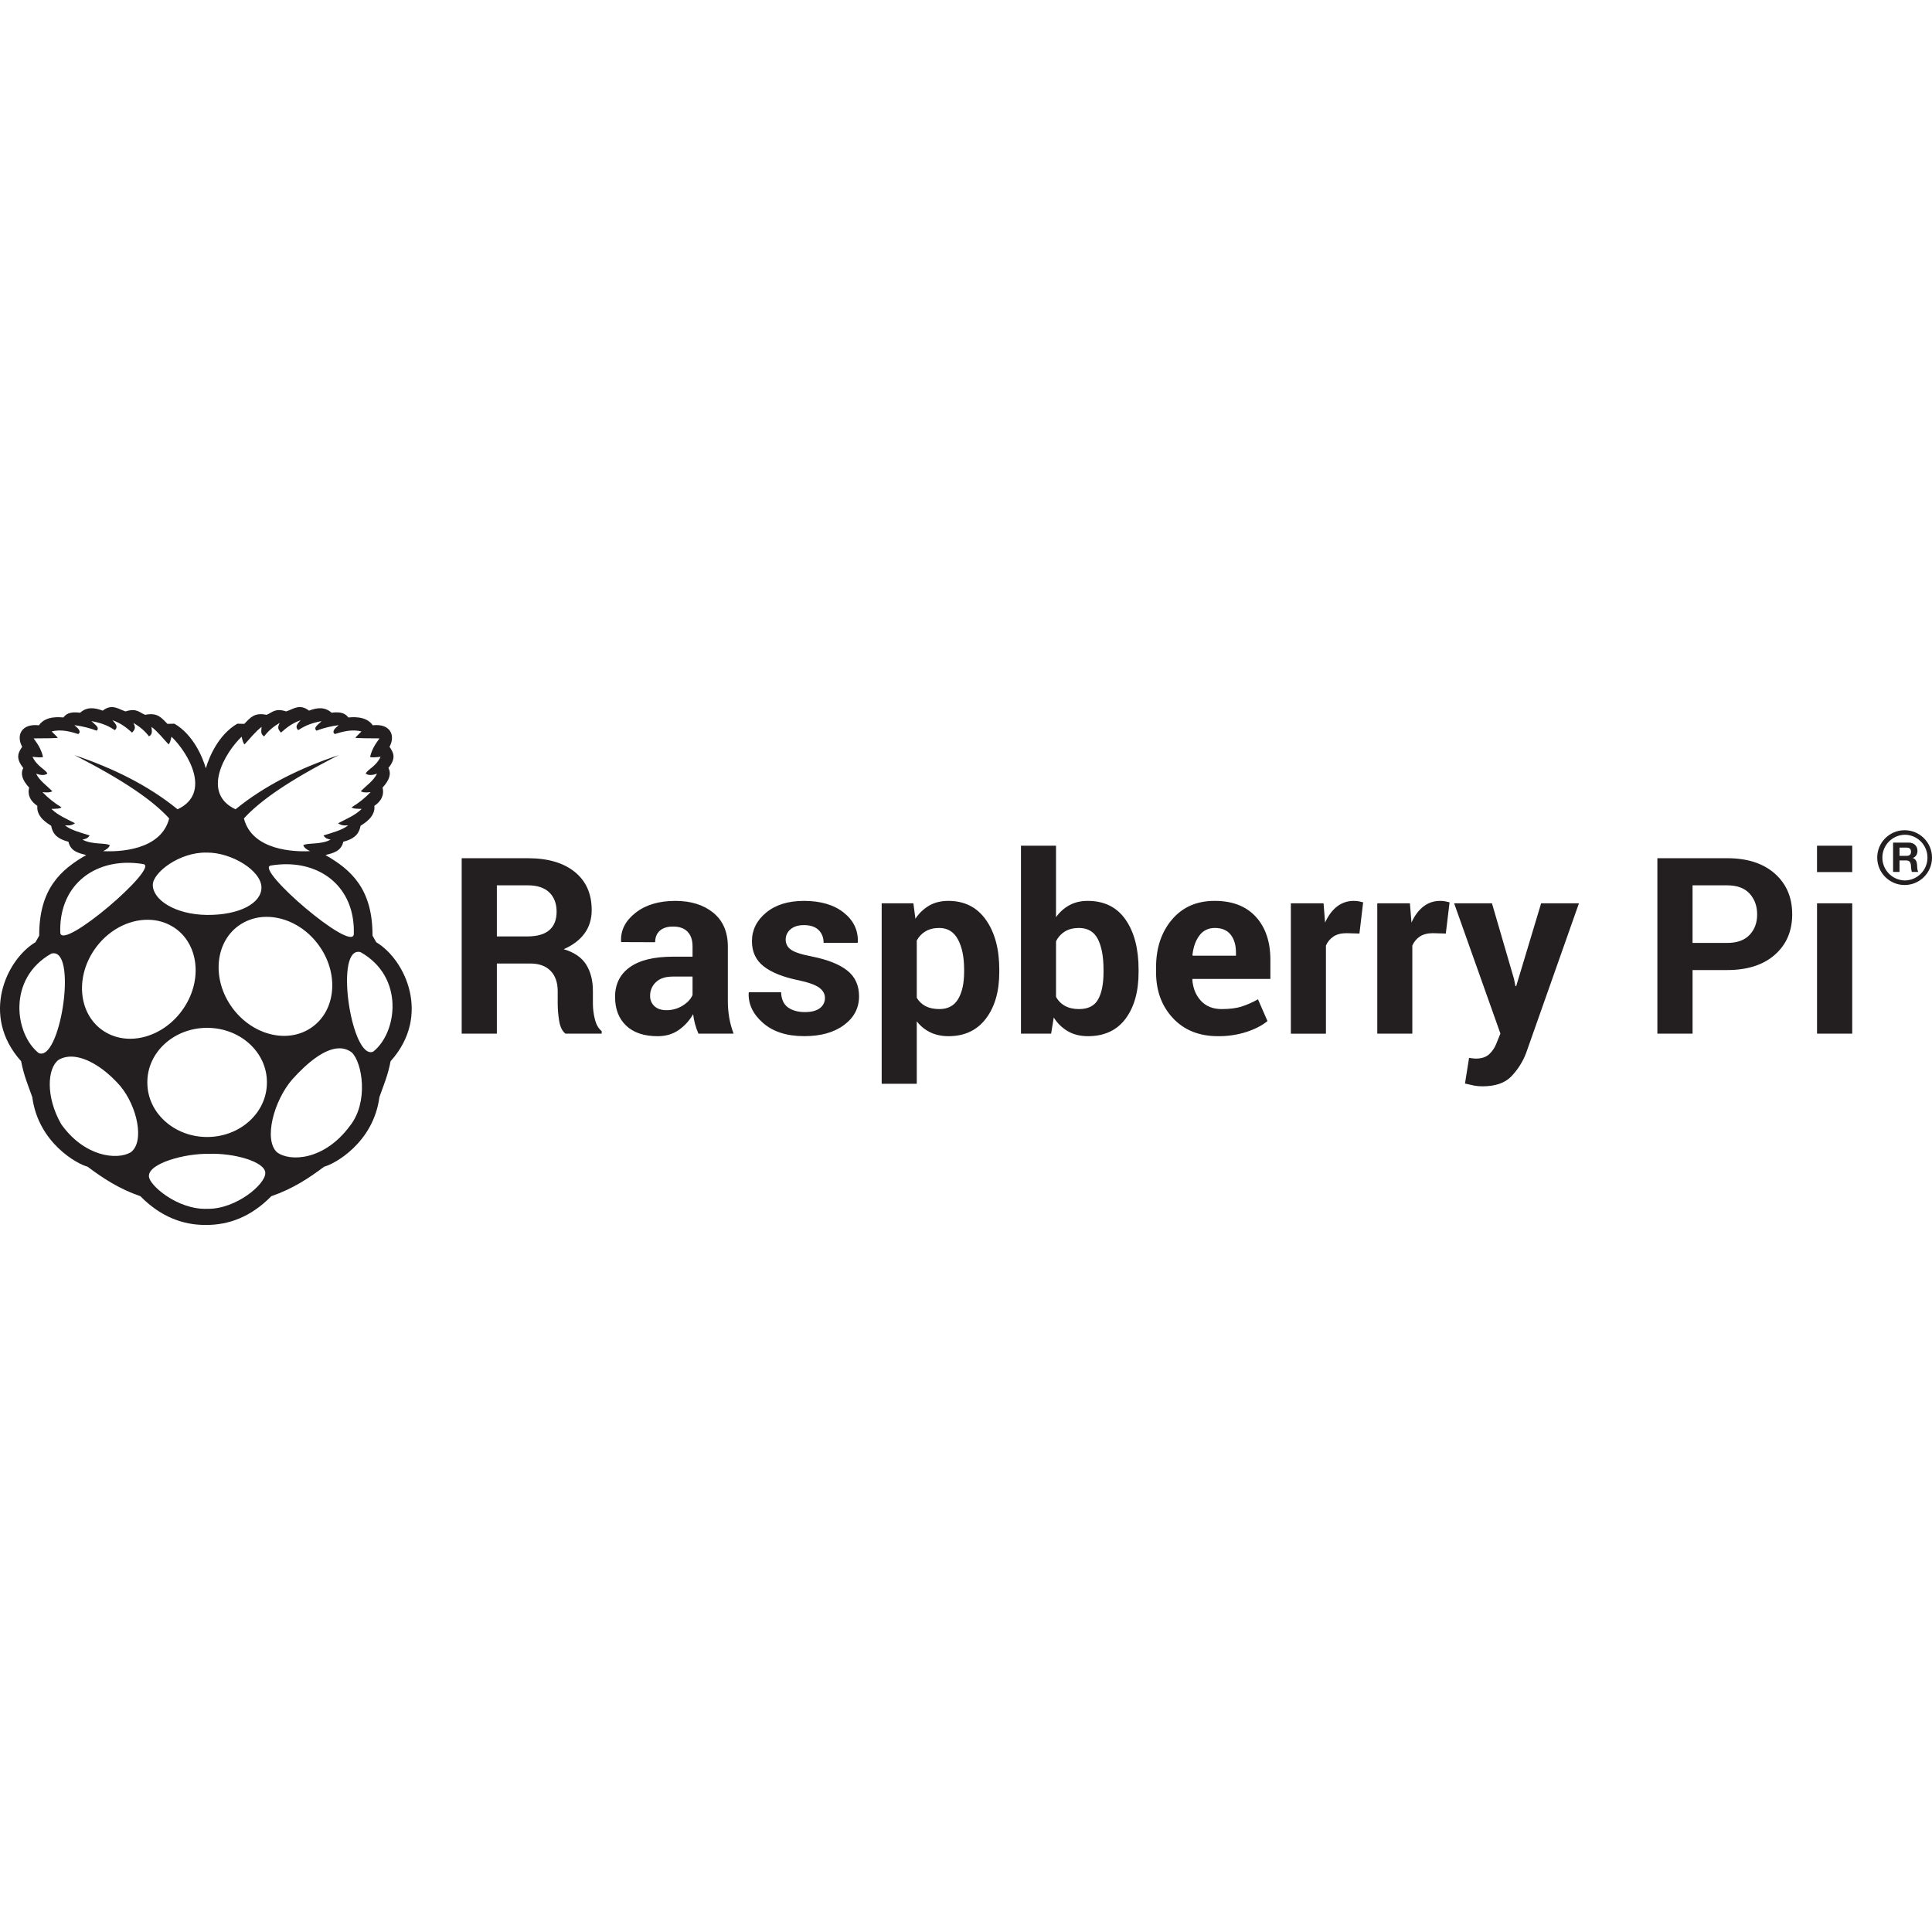
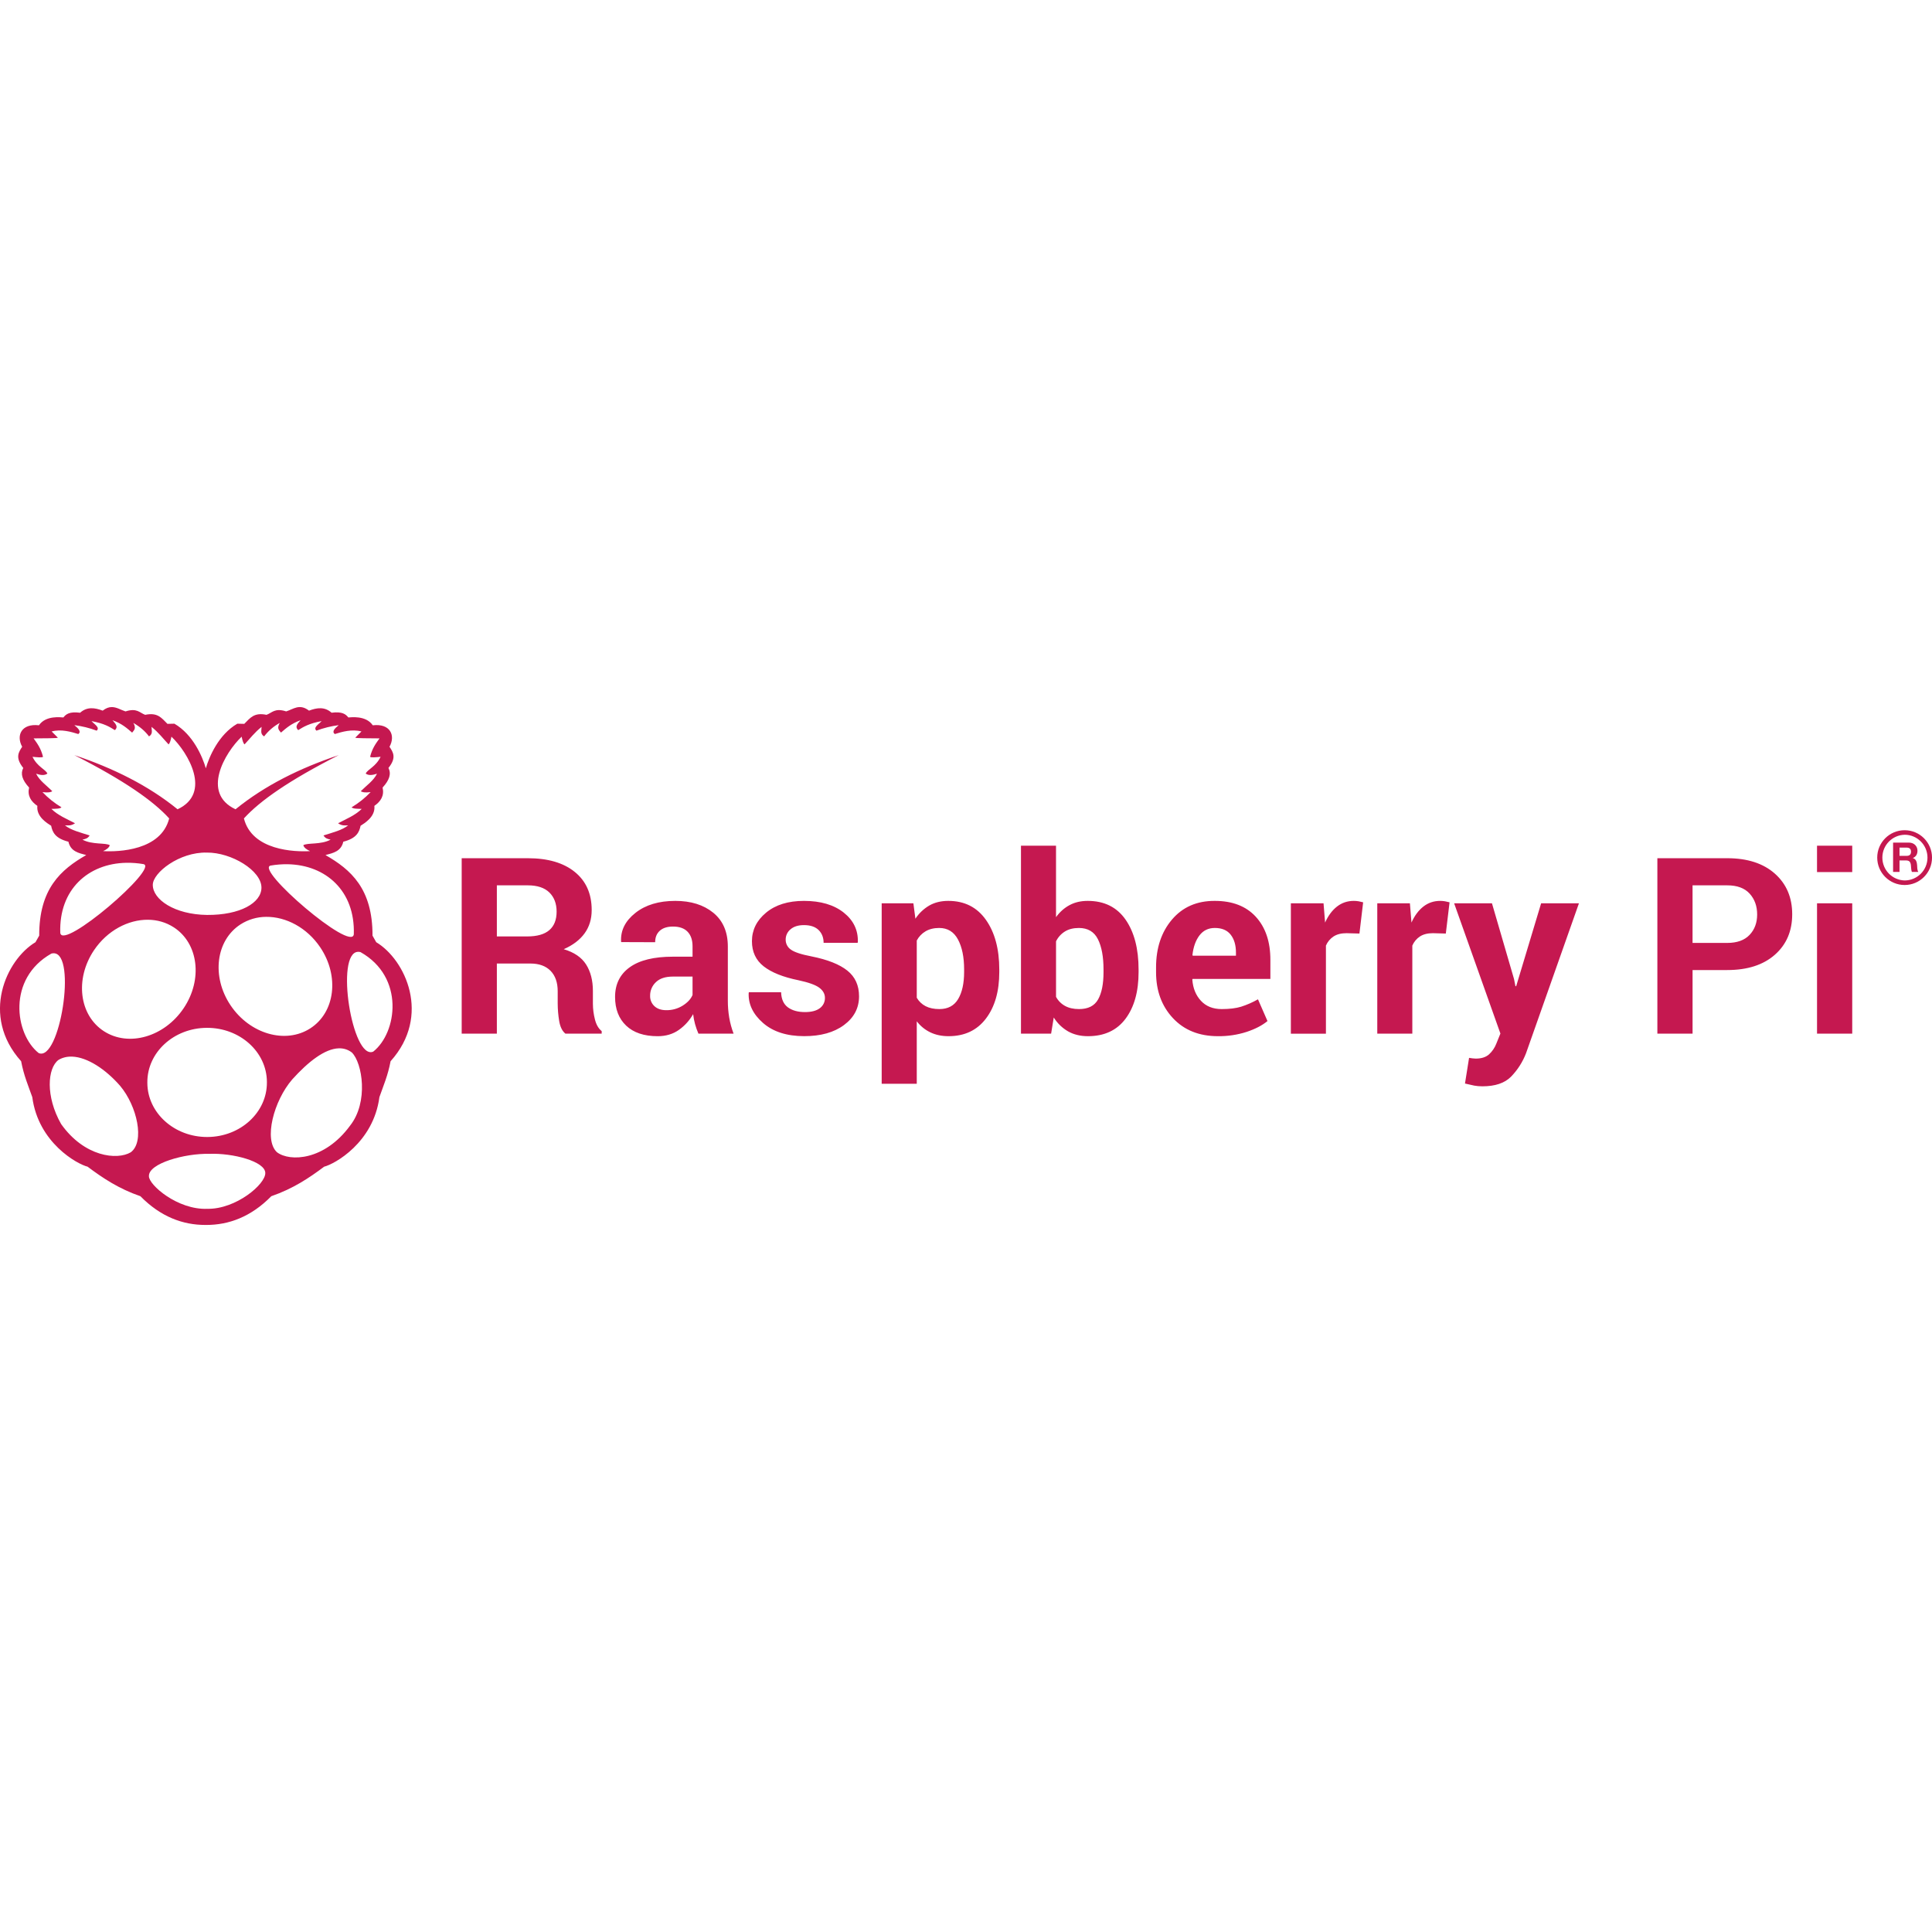
<svg xmlns="http://www.w3.org/2000/svg" viewBox="0 0 128 128">
-   <path fill="#231f20" d="M7.383 46.846c-.176.005-.364.068-.58.236-.527-.2-1.04-.27-1.496.139-.705-.091-.934.095-1.108.312-.155-.003-1.159-.157-1.619.52-1.157-.136-1.526.671-1.111 1.422-.236.36-.48.716.072 1.404-.195.383-.074.797.387 1.299-.123.538.118.918.547 1.213-.08.737.685 1.166.914 1.318.086.43.271.834 1.144 1.057.144.64.671.751 1.18.884-1.681.964-3.124 2.23-3.115 5.338l-.248.436c-1.93 1.155-3.663 4.867-.95 7.885.177.944.474 1.625.739 2.377.396 3.026 2.98 4.442 3.662 4.609.999.748 2.06 1.46 3.5 1.957 1.356 1.378 2.827 1.905 4.304 1.904h.065c1.478 0 2.949-.525 4.305-1.904 1.44-.498 2.503-1.208 3.502-1.957.68-.167 3.264-1.583 3.66-4.61.264-.751.563-1.432.74-2.376 2.714-3.018.977-6.731-.951-7.885l-.246-.436c.01-3.109-1.433-4.374-3.116-5.338.51-.134 1.036-.245 1.18-.884.874-.224 1.058-.629 1.145-1.057.229-.152.994-.582.914-1.318.428-.297.666-.675.545-1.213.46-.502.584-.916.388-1.3.554-.687.306-1.043.07-1.403.414-.751.049-1.558-1.109-1.422-.46-.677-1.464-.523-1.619-.52-.173-.217-.404-.404-1.11-.314-.457-.407-.968-.337-1.495-.137-.626-.486-1.038-.097-1.512.05-.757-.243-.93.09-1.303.227-.826-.172-1.077.203-1.474.598l-.461-.01c-1.247.724-1.867 2.198-2.086 2.955-.22-.757-.837-2.231-2.082-2.955l-.461.01c-.397-.395-.648-.77-1.475-.598-.372-.136-.544-.47-1.303-.226-.31-.097-.597-.297-.933-.287zm.068.869c.634.23.96.529 1.303.824.116-.155.297-.268.08-.643.45.256.788.557 1.039.893.279-.173.165-.413.166-.633.467.374.764.772 1.127 1.16.073-.05.137-.228.193-.51 1.114 1.065 2.69 3.747.405 4.811-1.944-1.58-4.265-2.726-6.838-3.588 3.307 1.68 5.23 3.036 6.283 4.194-.54 2.129-3.351 2.225-4.38 2.166.21-.097.385-.21.446-.389-.258-.18-1.173-.02-1.812-.373.245-.05.361-.098.476-.277-.604-.19-1.253-.354-1.636-.668.206.003.398.045.668-.139-.542-.286-1.118-.513-1.567-.951.28-.008.58-.005.668-.106a6.014 6.014 0 0 1-1.258-1.006c.392.047.556.007.65-.06-.372-.378-.845-.696-1.071-1.16.29.097.556.135.748-.01-.128-.282-.672-.45-.987-1.11.307.03.63.066.696 0-.142-.57-.385-.887-.623-1.22.655-.01 1.645.003 1.6-.053l-.405-.406c.64-.17 1.293.025 1.767.172.214-.166-.003-.375-.263-.59a6.508 6.508 0 0 1 1.478.365c.238-.211-.153-.422-.341-.633.84.157 1.195.378 1.548.598.256-.24.014-.448-.16-.658zm12.465 0c-.172.21-.414.415-.158.658.353-.221.71-.44 1.549-.598-.19.21-.58.422-.342.633a6.562 6.562 0 0 1 1.476-.365c-.259.214-.475.424-.261.59.474-.147 1.127-.342 1.767-.172l-.404.406c-.045.054.946.043 1.602.053-.24.332-.483.65-.625 1.22.065.066.389.03.695 0-.314.66-.86.828-.986 1.11.192.145.457.107.748.01-.226.464-.7.782-1.075 1.16.095.067.262.107.653.06a6.007 6.007 0 0 1-1.26 1.006c.088.101.39.098.67.106-.45.438-1.026.665-1.567.951.27.184.462.142.668.139-.381.314-1.031.478-1.634.668.114.179.227.227.472.277-.638.354-1.552.193-1.81.373.062.179.237.292.449.389-1.03.06-3.844-.037-4.383-2.166 1.053-1.158 2.975-2.515 6.283-4.194-2.574.86-4.896 2.009-6.838 3.588-2.285-1.064-.71-3.747.405-4.81.056.28.12.457.193.51.364-.389.66-.787 1.127-1.16.002.22-.11.459.168.632a3.288 3.288 0 0 1 1.037-.893c-.217.373-.036.487.08.641.343-.294.669-.592 1.301-.822zm106.27 7.289a1.815 1.815 0 1 0 0 3.63 1.815 1.815 0 0 0 0-3.63zm0 .3a1.514 1.514 0 0 1 0 3.028 1.514 1.514 0 0 1 0-3.027zm-.764.52v1.942h.426v-.76h.427c.215 0 .294.089.325.293.02.156.014.344.066.467h.426c-.076-.109-.073-.338-.08-.46-.014-.196-.074-.4-.283-.454v-.004c.214-.088.308-.26.308-.489 0-.293-.22-.535-.568-.535h-1.047zm-57.78.205v12.453h1.997l.175-1.07a2.716 2.716 0 0 0 .954.922c.374.21.812.316 1.312.316 1.086 0 1.917-.388 2.492-1.158.575-.772.862-1.8.862-3.088v-.168c0-1.377-.287-2.48-.862-3.308-.576-.828-1.412-1.242-2.508-1.242-.452 0-.853.092-1.2.279-.35.186-.65.453-.9.799v-4.735h-2.321zm52.74 0v1.748h2.333V56.03h-2.332zm5.466.127h.466c.191 0 .295.082.295.27 0 .195-.103.277-.295.277h-.466v-.547zm-112.143.33c1.62-.017 3.625 1.19 3.617 2.328-.007 1.005-1.41 1.818-3.605 1.803-2.151-.026-3.6-1.022-3.594-1.996.004-.8 1.758-2.181 3.582-2.135zm16.883.373v11.623h2.33v-4.646h2.22c.575 0 1.02.161 1.337.482.316.324.474.774.474 1.354v.822a7.185 7.185 0 0 0 .096 1.135c.064.398.203.683.416.853h2.402v-.168c-.212-.17-.363-.431-.45-.785a4.234 4.234 0 0 1-.132-1.02v-.853c0-.697-.15-1.282-.45-1.756-.301-.474-.797-.81-1.483-1.013.606-.265 1.066-.615 1.38-1.047.315-.43.473-.946.473-1.547 0-1.08-.374-1.923-1.123-2.527-.747-.605-1.782-.907-3.107-.907h-4.383zm79.217 0v11.623h2.332v-4.214h2.299c1.336 0 2.387-.338 3.154-1.014.767-.676 1.148-1.569 1.148-2.682 0-1.112-.381-2.009-1.148-2.691-.767-.68-1.818-1.022-3.154-1.022h-4.631zm-101.432.303a6.09 6.09 0 0 1 1.12.086c1.126.187-5.4 5.8-5.5 4.547-.091-2.858 1.845-4.586 4.38-4.633zm10.688.096c2.534.046 4.47 1.775 4.38 4.633-.1 1.252-6.627-4.36-5.5-4.547a6.145 6.145 0 0 1 1.12-.086zm13.857 1.398h2.05c.629 0 1.104.157 1.427.471.32.315.482.738.482 1.27 0 .543-.162.951-.484 1.228-.322.277-.81.416-1.465.416h-2.01v-3.385zm79.219 0h2.299c.655 0 1.148.183 1.48.547.333.366.5.826.5 1.385 0 .548-.167.998-.502 1.351-.336.355-.83.532-1.478.532h-2.3v-3.815zm-67.397 1.03c-1.09 0-1.97.265-2.64.794-.672.53-.988 1.158-.952 1.887l.008.049 2.25.008c0-.326.103-.577.309-.762.205-.183.496-.275.875-.275.425 0 .747.115.965.343.219.228.328.55.328.965v.688H44.58c-1.25 0-2.202.23-2.853.697-.652.465-.977 1.123-.977 1.969 0 .803.245 1.436.734 1.902.49.466 1.186.7 2.09.7.543 0 1.011-.14 1.403-.417a3.216 3.216 0 0 0 .945-1.045 4.33 4.33 0 0 0 .13.67 4.888 4.888 0 0 0 .221.623h2.33a5.668 5.668 0 0 1-.29-1.062 6.69 6.69 0 0 1-.092-1.143v-3.566c0-.969-.322-1.715-.965-2.24-.644-.524-1.483-.785-2.516-.785zm8.526 0c-1.05 0-1.884.26-2.51.779-.625.518-.938 1.15-.938 1.894 0 .702.26 1.258.778 1.664.52.407 1.29.715 2.31.922.672.145 1.13.31 1.377.496.247.186.37.41.371.664a.823.823 0 0 1-.34.692c-.225.17-.553.256-.984.256-.463 0-.839-.104-1.125-.31-.288-.21-.44-.545-.455-1.007h-2.133l-.015.05c-.032.743.286 1.407.953 1.99.668.582 1.578.872 2.728.872 1.09 0 1.968-.243 2.633-.736.665-.492.998-1.126.998-1.904 0-.723-.259-1.291-.775-1.703-.517-.414-1.306-.727-2.37-.94-.692-.133-1.15-.285-1.376-.455a.785.785 0 0 1-.34-.654.87.87 0 0 1 .324-.69c.215-.184.51-.275.889-.275.425 0 .749.11.97.326.22.22.33.5.33.846h2.252l.016-.047c.027-.788-.287-1.44-.938-1.957-.651-.515-1.53-.773-2.63-.773zm9.562 0c-.48 0-.9.101-1.258.306a2.76 2.76 0 0 0-.922.875l-.134-1.021h-2.1v11.957h2.324v-4.14a2.479 2.479 0 0 0 .903.735c.35.167.751.252 1.203.252 1.06 0 1.885-.388 2.476-1.166.59-.776.885-1.803.885-3.08v-.168c0-1.363-.297-2.461-.887-3.297-.59-.835-1.42-1.253-2.49-1.253zm17.658 0c-1.186-.006-2.132.406-2.838 1.236-.705.83-1.056 1.887-1.056 3.17v.32c0 1.23.372 2.243 1.117 3.041s1.74 1.197 2.984 1.197h.002a5.988 5.988 0 0 0 1.899-.285c.57-.19 1.03-.428 1.38-.717l-.63-1.441a5.91 5.91 0 0 1-1.117.49c-.341.104-.77.157-1.286.157-.58 0-1.04-.184-1.377-.55-.338-.365-.526-.83-.57-1.398l.016-.049h5.156V63.59c0-1.198-.322-2.149-.965-2.852-.644-.702-1.55-1.052-2.715-1.052zm9.205 0c-.42 0-.793.126-1.115.378-.322.253-.583.607-.785 1.059l-.103-1.277h-2.165v8.638h2.323v-5.836a1.367 1.367 0 0 1 .511-.609c.224-.143.508-.213.854-.213l.855.024.246-2.069a4.05 4.05 0 0 0-.298-.068 1.85 1.85 0 0 0-.323-.027zm5.723 0c-.42 0-.793.126-1.115.378-.321.253-.584.607-.785 1.059l-.104-1.277h-2.162v8.636h2.322v-5.834a1.365 1.365 0 0 1 .51-.609c.225-.143.508-.213.856-.213l.853.024.248-2.069a4.584 4.584 0 0 0-.3-.068 1.85 1.85 0 0 0-.323-.027zm.926.16 3.066 8.629-.271.67a1.886 1.886 0 0 1-.48.707c-.208.187-.501.283-.885.283a1.6 1.6 0 0 1-.215-.016l-.225-.033-.271 1.701c.24.059.442.104.609.137.168.031.35.047.547.047.842 0 1.473-.212 1.892-.635a4.578 4.578 0 0 0 .998-1.56l3.504-9.93h-2.505l-1.653 5.492h-.049l-.095-.48-1.461-5.012H96.34zm24.043 0v8.636h2.332v-8.636h-2.332zm-102.75.898c1.317-.014 2.71.717 3.588 2.026 1.276 1.901.98 4.302-.662 5.36-1.64 1.06-4.007.377-5.284-1.525-1.275-1.902-.979-4.304.662-5.363a3.166 3.166 0 0 1 1.696-.498zm-7.82.192c.598.006 1.18.166 1.693.498h.002c1.641 1.058 1.938 3.46.662 5.36-1.278 1.904-3.642 2.587-5.283 1.528-1.641-1.058-1.938-3.46-.662-5.363.877-1.307 2.27-2.038 3.588-2.023zm52.41.544c.56 0 .973.255 1.244.76.272.508.408 1.167.408 1.983v.17c0 .757-.132 1.354-.395 1.796-.263.443-.678.665-1.242.665-.36 0-.665-.064-.914-.192a1.435 1.435 0 0 1-.586-.56v-3.79a1.545 1.545 0 0 1 .586-.613c.248-.144.548-.219.899-.219zm9.252 0c.595 0 1.018.25 1.265.745.248.495.371 1.165.371 2.011v.168c0 .782-.12 1.386-.359 1.81-.24.427-.66.64-1.262.64-.366 0-.677-.07-.93-.21a1.48 1.48 0 0 1-.595-.601v-3.678a1.584 1.584 0 0 1 .592-.654c.25-.153.555-.23.918-.23zm9.011 0c.469 0 .819.15 1.051.446.231.295.348.69.348 1.185v.207h-2.86l-.023-.04c.059-.538.212-.97.463-1.301.25-.33.59-.497 1.021-.497zm-56.76 1.58c.05 0 .103.005.159.02 2.94 1.654 2.43 5.335.844 6.592-1.398.61-2.544-6.586-1.002-6.611zm-20.162.096c1.542.027.395 7.222-1.002 6.612-1.585-1.258-2.096-4.937.844-6.592a.582.582 0 0 1 .158-.02zM44.58 64.7h1.303v1.22c-.112.267-.328.5-.647.702a2 2 0 0 1-1.093.305c-.331 0-.592-.088-.784-.264a.897.897 0 0 1-.287-.693 1.204 1.204 0 0 1 .383-.899c.255-.247.63-.37 1.125-.37zm-30.877 3.397c2.187-.011 3.97 1.59 3.98 3.578v.037c.011 1.986-1.75 3.606-3.939 3.617-2.188.011-3.971-1.593-3.982-3.58v-.037c-.012-1.987 1.753-3.606 3.941-3.615zm8.748 1.357c.31-.008.598.077.86.276.702.69 1.115 3.29-.116 4.845-1.695 2.318-3.99 2.41-4.845 1.764-.895-.831-.212-3.412 1.013-4.826 1.053-1.17 2.16-2.035 3.088-2.059zm-17.662.55c.997.043 2.193.82 3.168 1.934 1.132 1.346 1.649 3.708.705 4.405-.896.531-3.069.311-4.613-1.873-1.042-1.833-.907-3.699-.176-4.246.273-.164.584-.233.916-.22zm9.057 6.442c1.591-.068 3.726.506 3.73 1.266.026.738-1.936 2.407-3.836 2.375-1.967.083-3.897-1.589-3.873-2.168-.028-.848 2.398-1.512 3.979-1.473z" />
+   <path fill="#c51850" d="M7.383 46.846c-.176.005-.364.068-.58.236-.527-.2-1.04-.27-1.496.139-.705-.091-.934.095-1.108.312-.155-.003-1.159-.157-1.619.52-1.157-.136-1.526.671-1.111 1.422-.236.36-.48.716.072 1.404-.195.383-.074.797.387 1.299-.123.538.118.918.547 1.213-.08.737.685 1.166.914 1.318.086.43.271.834 1.144 1.057.144.64.671.751 1.18.884-1.681.964-3.124 2.23-3.115 5.338l-.248.436c-1.93 1.155-3.663 4.867-.95 7.885.177.944.474 1.625.739 2.377.396 3.026 2.98 4.442 3.662 4.609.999.748 2.06 1.46 3.5 1.957 1.356 1.378 2.827 1.905 4.304 1.904h.065c1.478 0 2.949-.525 4.305-1.904 1.44-.498 2.503-1.208 3.502-1.957.68-.167 3.264-1.583 3.66-4.61.264-.751.563-1.432.74-2.376 2.714-3.018.977-6.731-.951-7.885l-.246-.436c.01-3.109-1.433-4.374-3.116-5.338.51-.134 1.036-.245 1.18-.884.874-.224 1.058-.629 1.145-1.057.229-.152.994-.582.914-1.318.428-.297.666-.675.545-1.213.46-.502.584-.916.388-1.3.554-.687.306-1.043.07-1.403.414-.751.049-1.558-1.109-1.422-.46-.677-1.464-.523-1.619-.52-.173-.217-.404-.404-1.11-.314-.457-.407-.968-.337-1.495-.137-.626-.486-1.038-.097-1.512.05-.757-.243-.93.09-1.303.227-.826-.172-1.077.203-1.474.598l-.461-.01c-1.247.724-1.867 2.198-2.086 2.955-.22-.757-.837-2.231-2.082-2.955l-.461.01c-.397-.395-.648-.77-1.475-.598-.372-.136-.544-.47-1.303-.226-.31-.097-.597-.297-.933-.287zm.068.869c.634.23.96.529 1.303.824.116-.155.297-.268.08-.643.45.256.788.557 1.039.893.279-.173.165-.413.166-.633.467.374.764.772 1.127 1.16.073-.05.137-.228.193-.51 1.114 1.065 2.69 3.747.405 4.811-1.944-1.58-4.265-2.726-6.838-3.588 3.307 1.68 5.23 3.036 6.283 4.194-.54 2.129-3.351 2.225-4.38 2.166.21-.097.385-.21.446-.389-.258-.18-1.173-.02-1.812-.373.245-.05.361-.098.476-.277-.604-.19-1.253-.354-1.636-.668.206.003.398.045.668-.139-.542-.286-1.118-.513-1.567-.951.28-.008.58-.005.668-.106a6.014 6.014 0 0 1-1.258-1.006c.392.047.556.007.65-.06-.372-.378-.845-.696-1.071-1.16.29.097.556.135.748-.01-.128-.282-.672-.45-.987-1.11.307.03.63.066.696 0-.142-.57-.385-.887-.623-1.22.655-.01 1.645.003 1.6-.053l-.405-.406c.64-.17 1.293.025 1.767.172.214-.166-.003-.375-.263-.59a6.508 6.508 0 0 1 1.478.365c.238-.211-.153-.422-.341-.633.84.157 1.195.378 1.548.598.256-.24.014-.448-.16-.658zm12.465 0c-.172.21-.414.415-.158.658.353-.221.71-.44 1.549-.598-.19.21-.58.422-.342.633a6.562 6.562 0 0 1 1.476-.365c-.259.214-.475.424-.261.59.474-.147 1.127-.342 1.767-.172l-.404.406c-.045.054.946.043 1.602.053-.24.332-.483.65-.625 1.22.065.066.389.03.695 0-.314.66-.86.828-.986 1.11.192.145.457.107.748.01-.226.464-.7.782-1.075 1.16.095.067.262.107.653.06a6.007 6.007 0 0 1-1.26 1.006c.088.101.39.098.67.106-.45.438-1.026.665-1.567.951.27.184.462.142.668.139-.381.314-1.031.478-1.634.668.114.179.227.227.472.277-.638.354-1.552.193-1.81.373.062.179.237.292.449.389-1.03.06-3.844-.037-4.383-2.166 1.053-1.158 2.975-2.515 6.283-4.194-2.574.86-4.896 2.009-6.838 3.588-2.285-1.064-.71-3.747.405-4.81.056.28.12.457.193.51.364-.389.66-.787 1.127-1.16.002.22-.11.459.168.632a3.288 3.288 0 0 1 1.037-.893c-.217.373-.036.487.08.641.343-.294.669-.592 1.301-.822zm106.27 7.289a1.815 1.815 0 1 0 0 3.63 1.815 1.815 0 0 0 0-3.63zm0 .3a1.514 1.514 0 0 1 0 3.028 1.514 1.514 0 0 1 0-3.027zm-.764.52v1.942h.426v-.76h.427c.215 0 .294.089.325.293.02.156.014.344.066.467h.426c-.076-.109-.073-.338-.08-.46-.014-.196-.074-.4-.283-.454v-.004c.214-.088.308-.26.308-.489 0-.293-.22-.535-.568-.535h-1.047zm-57.78.205v12.453h1.997l.175-1.07a2.716 2.716 0 0 0 .954.922c.374.21.812.316 1.312.316 1.086 0 1.917-.388 2.492-1.158.575-.772.862-1.8.862-3.088v-.168c0-1.377-.287-2.48-.862-3.308-.576-.828-1.412-1.242-2.508-1.242-.452 0-.853.092-1.2.279-.35.186-.65.453-.9.799v-4.735h-2.321zm52.74 0v1.748h2.333V56.03h-2.332zm5.466.127h.466c.191 0 .295.082.295.27 0 .195-.103.277-.295.277h-.466v-.547zm-112.143.33c1.62-.017 3.625 1.19 3.617 2.328-.007 1.005-1.41 1.818-3.605 1.803-2.151-.026-3.6-1.022-3.594-1.996.004-.8 1.758-2.181 3.582-2.135zm16.883.373v11.623h2.33v-4.646h2.22c.575 0 1.02.161 1.337.482.316.324.474.774.474 1.354v.822a7.185 7.185 0 0 0 .096 1.135c.064.398.203.683.416.853h2.402v-.168c-.212-.17-.363-.431-.45-.785a4.234 4.234 0 0 1-.132-1.02v-.853c0-.697-.15-1.282-.45-1.756-.301-.474-.797-.81-1.483-1.013.606-.265 1.066-.615 1.38-1.047.315-.43.473-.946.473-1.547 0-1.08-.374-1.923-1.123-2.527-.747-.605-1.782-.907-3.107-.907h-4.383zm79.217 0v11.623h2.332v-4.214h2.299c1.336 0 2.387-.338 3.154-1.014.767-.676 1.148-1.569 1.148-2.682 0-1.112-.381-2.009-1.148-2.691-.767-.68-1.818-1.022-3.154-1.022h-4.631zm-101.432.303a6.09 6.09 0 0 1 1.12.086c1.126.187-5.4 5.8-5.5 4.547-.091-2.858 1.845-4.586 4.38-4.633zm10.688.096c2.534.046 4.47 1.775 4.38 4.633-.1 1.252-6.627-4.36-5.5-4.547a6.145 6.145 0 0 1 1.12-.086zm13.857 1.398h2.05c.629 0 1.104.157 1.427.471.32.315.482.738.482 1.27 0 .543-.162.951-.484 1.228-.322.277-.81.416-1.465.416h-2.01v-3.385zm79.219 0h2.299c.655 0 1.148.183 1.48.547.333.366.5.826.5 1.385 0 .548-.167.998-.502 1.351-.336.355-.83.532-1.478.532h-2.3v-3.815zm-67.397 1.03c-1.09 0-1.97.265-2.64.794-.672.53-.988 1.158-.952 1.887l.008.049 2.25.008c0-.326.103-.577.309-.762.205-.183.496-.275.875-.275.425 0 .747.115.965.343.219.228.328.55.328.965v.688H44.58c-1.25 0-2.202.23-2.853.697-.652.465-.977 1.123-.977 1.969 0 .803.245 1.436.734 1.902.49.466 1.186.7 2.09.7.543 0 1.011-.14 1.403-.417a3.216 3.216 0 0 0 .945-1.045 4.33 4.33 0 0 0 .13.67 4.888 4.888 0 0 0 .221.623h2.33a5.668 5.668 0 0 1-.29-1.062 6.69 6.69 0 0 1-.092-1.143v-3.566c0-.969-.322-1.715-.965-2.24-.644-.524-1.483-.785-2.516-.785zm8.526 0c-1.05 0-1.884.26-2.51.779-.625.518-.938 1.15-.938 1.894 0 .702.26 1.258.778 1.664.52.407 1.29.715 2.31.922.672.145 1.13.31 1.377.496.247.186.37.41.371.664a.823.823 0 0 1-.34.692c-.225.17-.553.256-.984.256-.463 0-.839-.104-1.125-.31-.288-.21-.44-.545-.455-1.007h-2.133l-.015.05c-.032.743.286 1.407.953 1.99.668.582 1.578.872 2.728.872 1.09 0 1.968-.243 2.633-.736.665-.492.998-1.126.998-1.904 0-.723-.259-1.291-.775-1.703-.517-.414-1.306-.727-2.37-.94-.692-.133-1.15-.285-1.376-.455a.785.785 0 0 1-.34-.654.87.87 0 0 1 .324-.69c.215-.184.51-.275.889-.275.425 0 .749.11.97.326.22.22.33.5.33.846h2.252l.016-.047c.027-.788-.287-1.44-.938-1.957-.651-.515-1.53-.773-2.63-.773zm9.562 0c-.48 0-.9.101-1.258.306a2.76 2.76 0 0 0-.922.875l-.134-1.021h-2.1v11.957h2.324v-4.14a2.479 2.479 0 0 0 .903.735c.35.167.751.252 1.203.252 1.06 0 1.885-.388 2.476-1.166.59-.776.885-1.803.885-3.08v-.168c0-1.363-.297-2.461-.887-3.297-.59-.835-1.42-1.253-2.49-1.253zm17.658 0c-1.186-.006-2.132.406-2.838 1.236-.705.83-1.056 1.887-1.056 3.17v.32c0 1.23.372 2.243 1.117 3.041s1.74 1.197 2.984 1.197h.002a5.988 5.988 0 0 0 1.899-.285c.57-.19 1.03-.428 1.38-.717l-.63-1.441a5.91 5.91 0 0 1-1.117.49c-.341.104-.77.157-1.286.157-.58 0-1.04-.184-1.377-.55-.338-.365-.526-.83-.57-1.398l.016-.049h5.156V63.59c0-1.198-.322-2.149-.965-2.852-.644-.702-1.55-1.052-2.715-1.052zm9.205 0c-.42 0-.793.126-1.115.378-.322.253-.583.607-.785 1.059l-.103-1.277h-2.165v8.638h2.323v-5.836a1.367 1.367 0 0 1 .511-.609c.224-.143.508-.213.854-.213l.855.024.246-2.069a4.05 4.05 0 0 0-.298-.068 1.85 1.85 0 0 0-.323-.027zm5.723 0c-.42 0-.793.126-1.115.378-.321.253-.584.607-.785 1.059l-.104-1.277h-2.162v8.636h2.322v-5.834a1.365 1.365 0 0 1 .51-.609c.225-.143.508-.213.856-.213l.853.024.248-2.069a4.584 4.584 0 0 0-.3-.068 1.85 1.85 0 0 0-.323-.027zm.926.16 3.066 8.629-.271.67a1.886 1.886 0 0 1-.48.707c-.208.187-.501.283-.885.283a1.6 1.6 0 0 1-.215-.016l-.225-.033-.271 1.701c.24.059.442.104.609.137.168.031.35.047.547.047.842 0 1.473-.212 1.892-.635a4.578 4.578 0 0 0 .998-1.56l3.504-9.93h-2.505l-1.653 5.492h-.049l-.095-.48-1.461-5.012H96.34zm24.043 0v8.636h2.332v-8.636h-2.332zm-102.75.898c1.317-.014 2.71.717 3.588 2.026 1.276 1.901.98 4.302-.662 5.36-1.64 1.06-4.007.377-5.284-1.525-1.275-1.902-.979-4.304.662-5.363a3.166 3.166 0 0 1 1.696-.498zm-7.82.192c.598.006 1.18.166 1.693.498h.002c1.641 1.058 1.938 3.46.662 5.36-1.278 1.904-3.642 2.587-5.283 1.528-1.641-1.058-1.938-3.46-.662-5.363.877-1.307 2.27-2.038 3.588-2.023zm52.41.544c.56 0 .973.255 1.244.76.272.508.408 1.167.408 1.983v.17c0 .757-.132 1.354-.395 1.796-.263.443-.678.665-1.242.665-.36 0-.665-.064-.914-.192a1.435 1.435 0 0 1-.586-.56v-3.79a1.545 1.545 0 0 1 .586-.613c.248-.144.548-.219.899-.219zm9.252 0c.595 0 1.018.25 1.265.745.248.495.371 1.165.371 2.011v.168c0 .782-.12 1.386-.359 1.81-.24.427-.66.64-1.262.64-.366 0-.677-.07-.93-.21a1.48 1.48 0 0 1-.595-.601v-3.678a1.584 1.584 0 0 1 .592-.654c.25-.153.555-.23.918-.23zm9.011 0c.469 0 .819.15 1.051.446.231.295.348.69.348 1.185v.207h-2.86l-.023-.04c.059-.538.212-.97.463-1.301.25-.33.59-.497 1.021-.497zm-56.76 1.58c.05 0 .103.005.159.02 2.94 1.654 2.43 5.335.844 6.592-1.398.61-2.544-6.586-1.002-6.611zm-20.162.096c1.542.027.395 7.222-1.002 6.612-1.585-1.258-2.096-4.937.844-6.592a.582.582 0 0 1 .158-.02zM44.58 64.7h1.303v1.22c-.112.267-.328.5-.647.702a2 2 0 0 1-1.093.305c-.331 0-.592-.088-.784-.264a.897.897 0 0 1-.287-.693 1.204 1.204 0 0 1 .383-.899c.255-.247.63-.37 1.125-.37zm-30.877 3.397c2.187-.011 3.97 1.59 3.98 3.578v.037c.011 1.986-1.75 3.606-3.939 3.617-2.188.011-3.971-1.593-3.982-3.58v-.037c-.012-1.987 1.753-3.606 3.941-3.615zm8.748 1.357c.31-.008.598.077.86.276.702.69 1.115 3.29-.116 4.845-1.695 2.318-3.99 2.41-4.845 1.764-.895-.831-.212-3.412 1.013-4.826 1.053-1.17 2.16-2.035 3.088-2.059zm-17.662.55c.997.043 2.193.82 3.168 1.934 1.132 1.346 1.649 3.708.705 4.405-.896.531-3.069.311-4.613-1.873-1.042-1.833-.907-3.699-.176-4.246.273-.164.584-.233.916-.22zm9.057 6.442c1.591-.068 3.726.506 3.73 1.266.026.738-1.936 2.407-3.836 2.375-1.967.083-3.897-1.589-3.873-2.168-.028-.848 2.398-1.512 3.979-1.473z" />
</svg>
